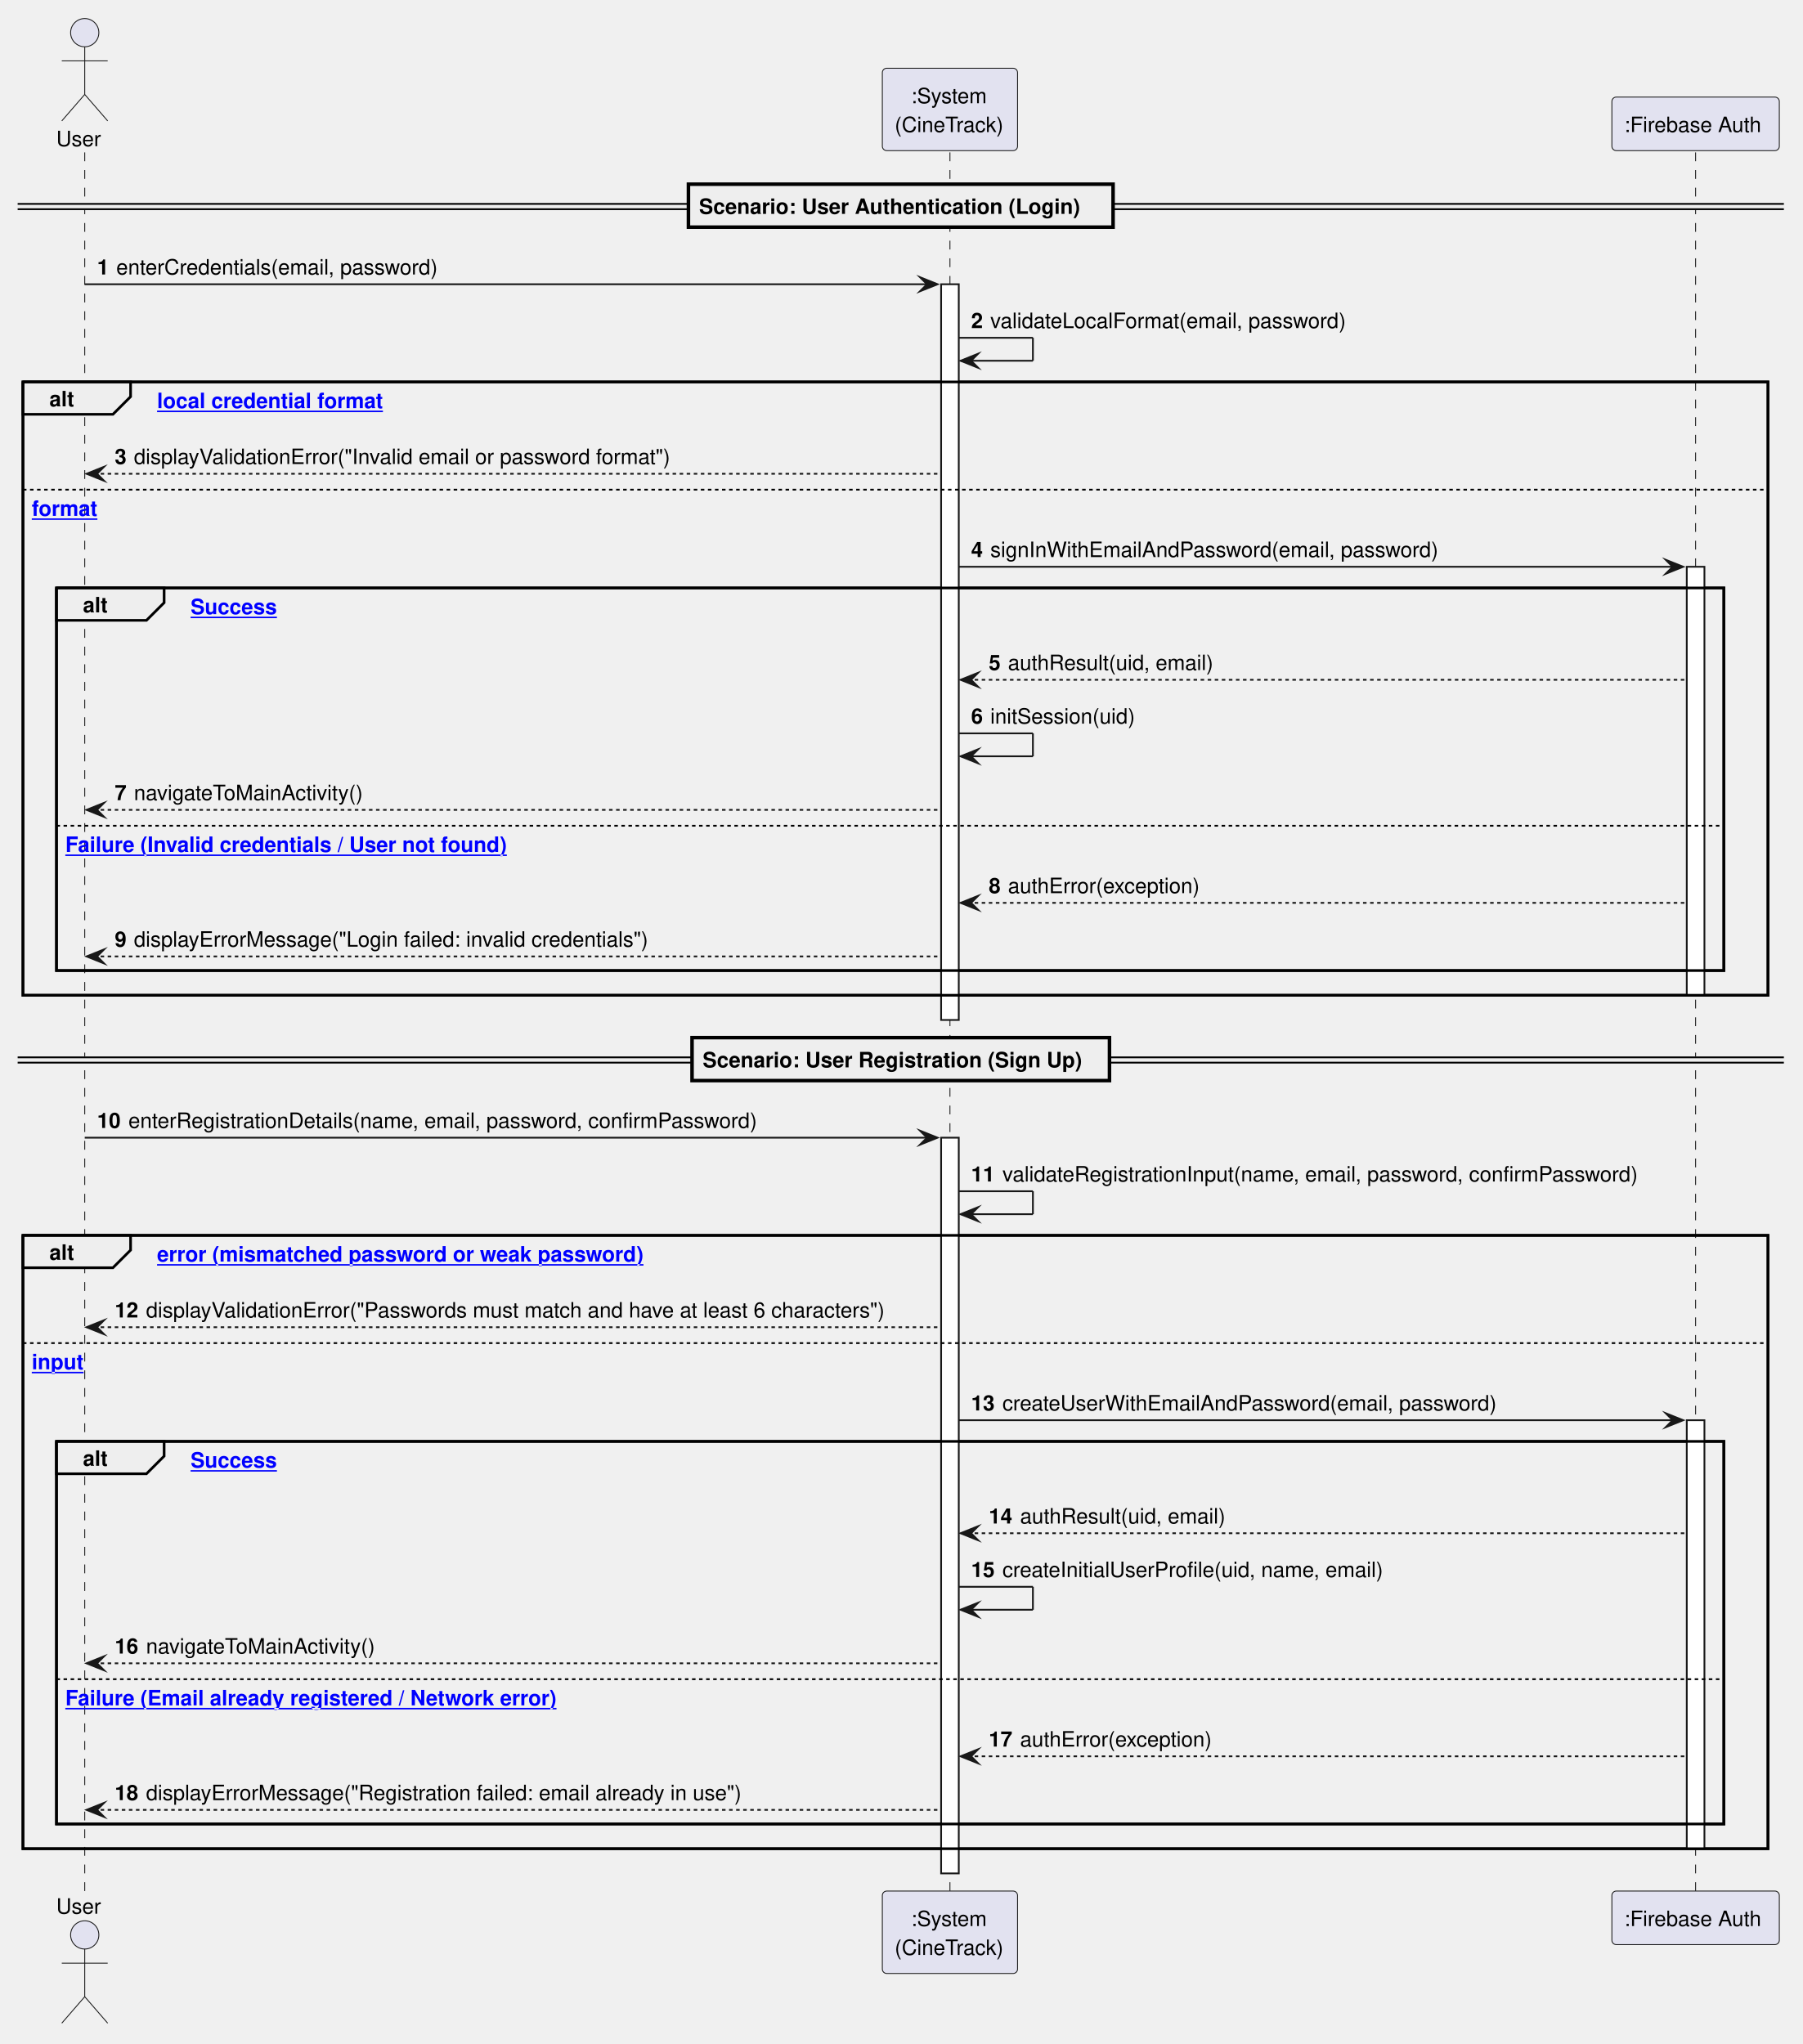
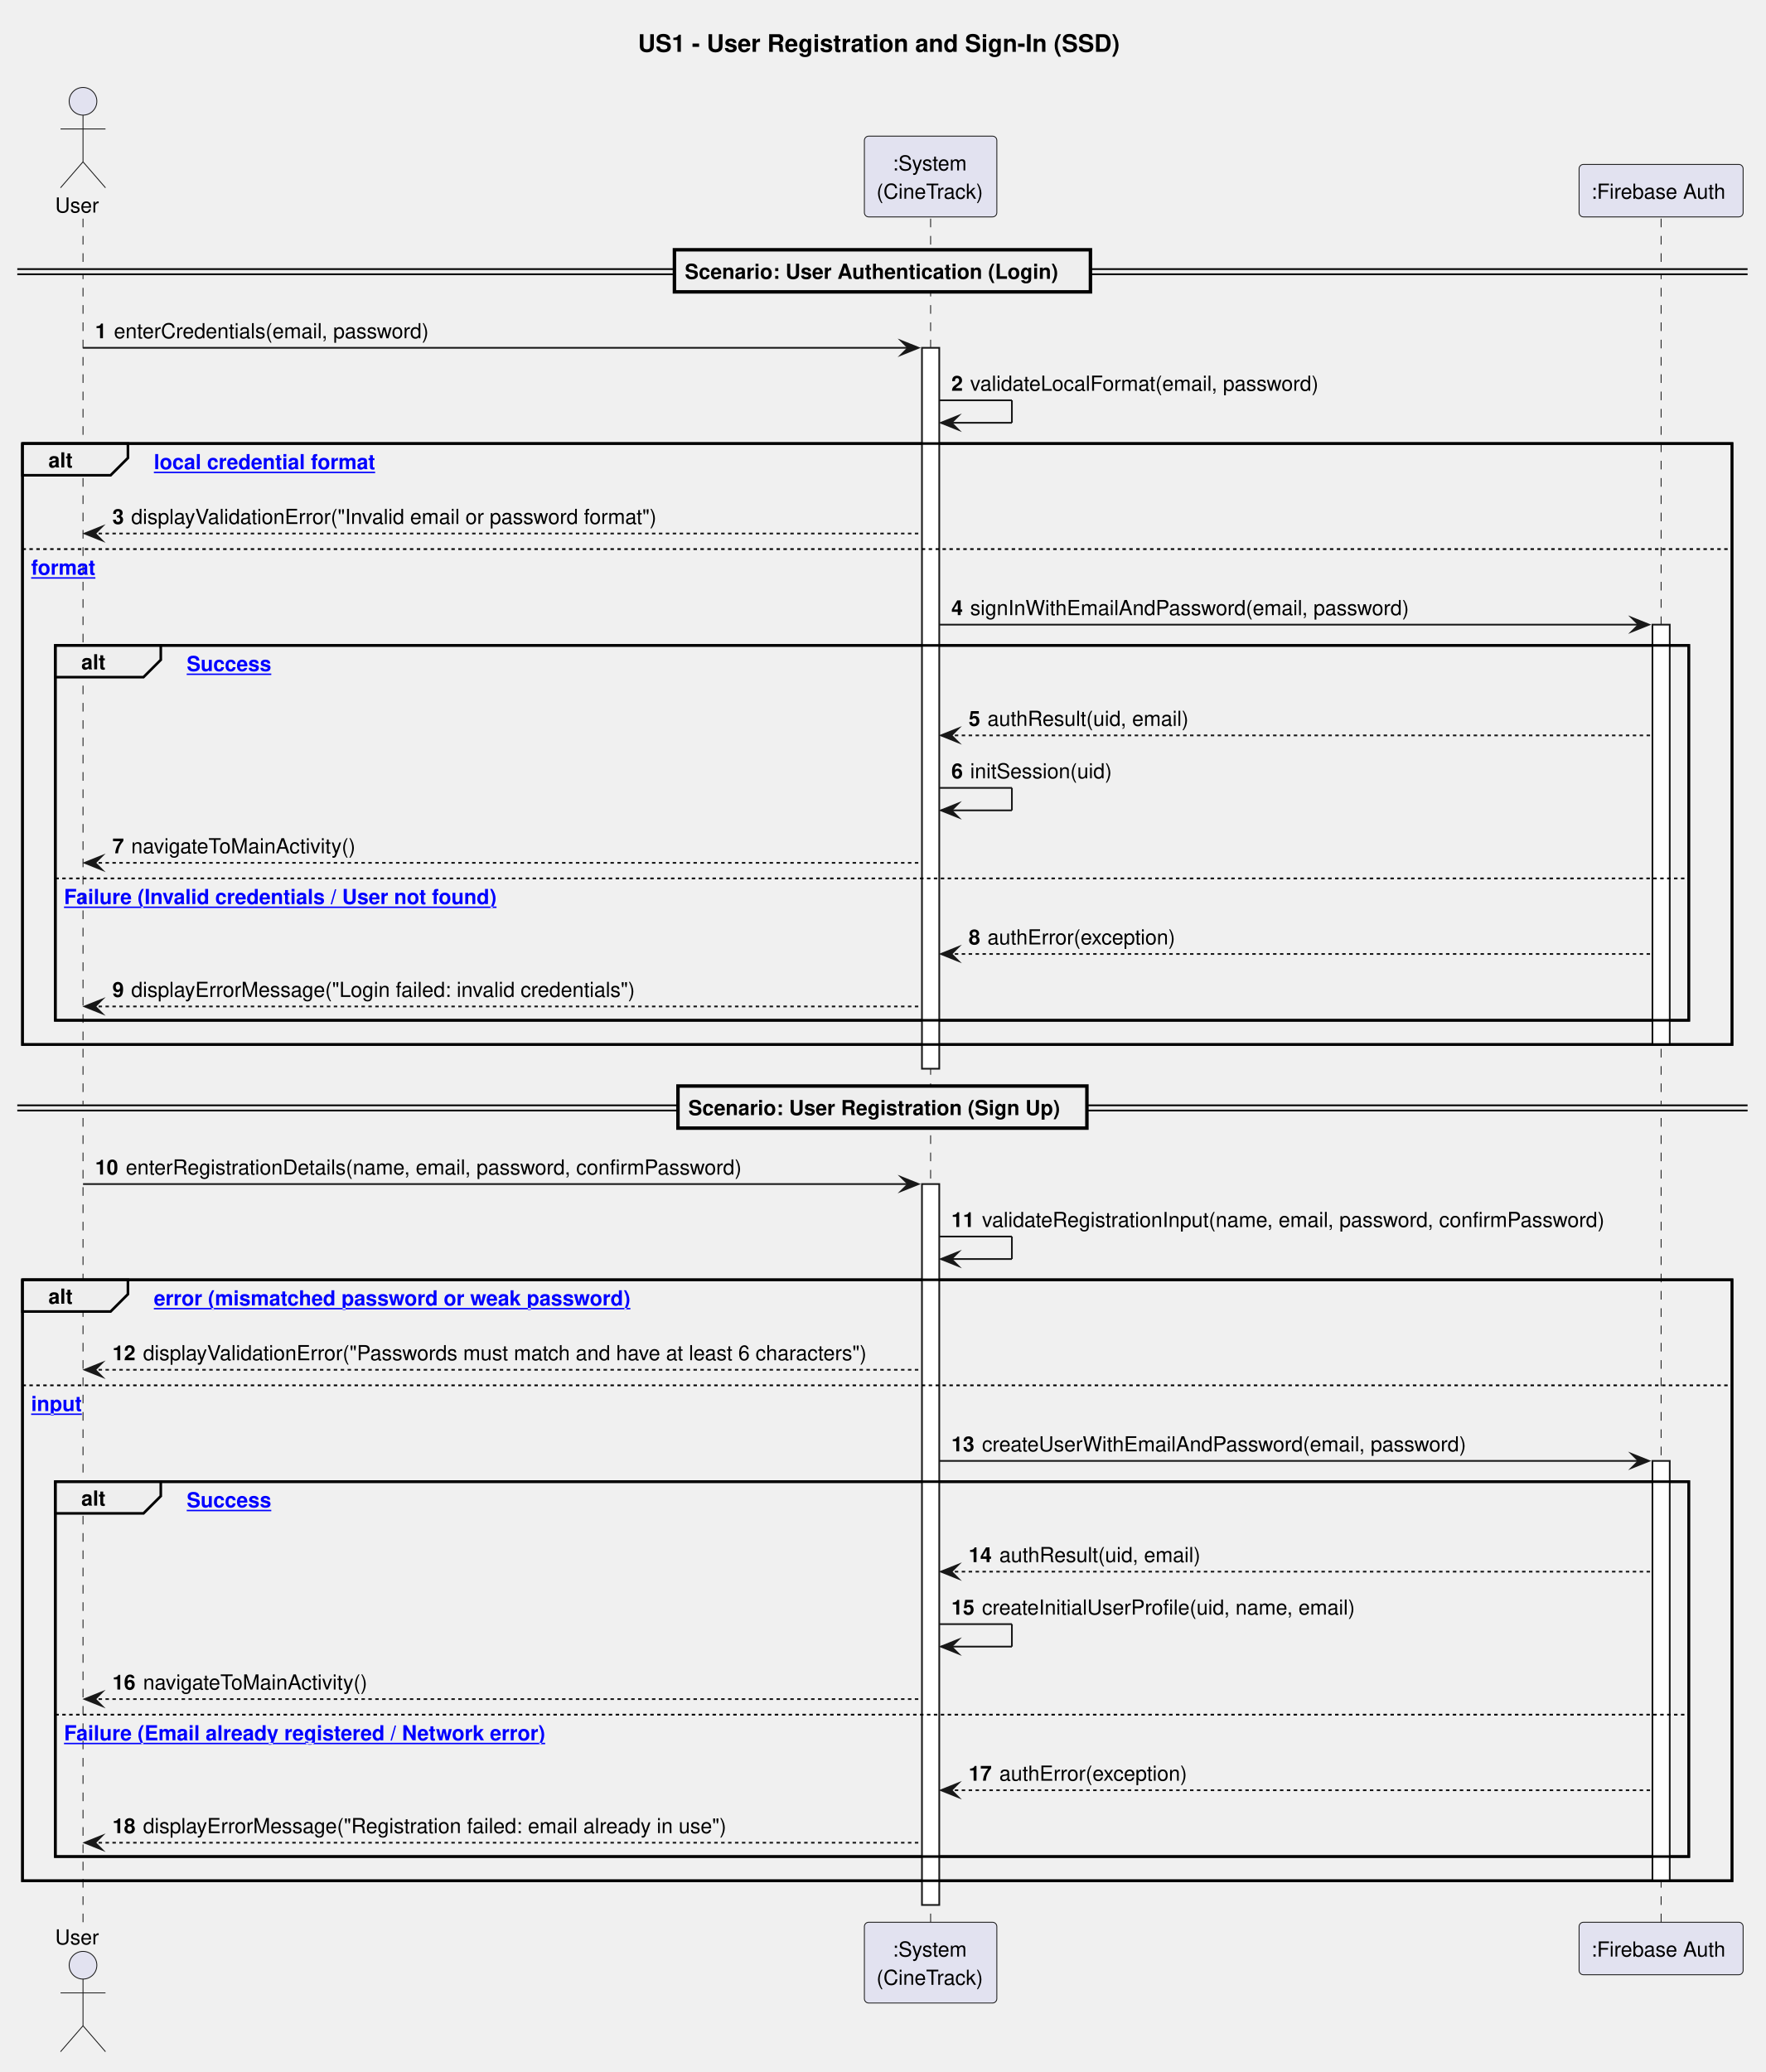
- <svg xmlns="http://www.w3.org/2000/svg" xmlns:xlink="http://www.w3.org/1999/xlink" version="1.1" data-diagram-type="SEQUENCE" style="width:1021px;height:1158px;background:#FFFFFF;" width="1021px" height="1158px" viewBox="0 0 1021 1158" zoomAndPan="magnify" preserveAspectRatio="none" contentStyleType="text/css">
+ <svg xmlns="http://www.w3.org/2000/svg" xmlns:xlink="http://www.w3.org/1999/xlink" version="1.1" data-diagram-type="SEQUENCE" style="width:1021px;height:1198px;background:#FFFFFF;" width="1021px" height="1198px" viewBox="0 0 1021 1198" zoomAndPan="magnify" preserveAspectRatio="none" contentStyleType="text/css">
  <defs />
  <g font-family="sans-serif" lengthAdjust="spacing">
-     <rect x="13" y="216.376" width="988.518" height="347.473" fill="none" style="stroke:#000;stroke-width:1.5;" />
-     <rect x="32" y="333.097" width="944.518" height="216.753" fill="none" style="stroke:#000;stroke-width:1.5;" />
-     <rect x="13" y="699.882" width="988.518" height="347.473" fill="none" style="stroke:#000;stroke-width:1.5;" />
-     <rect x="32" y="816.603" width="944.518" height="216.753" fill="none" style="stroke:#000;stroke-width:1.5;" />
+     <g class="title" data-source-line="6">
+       <text x="368.927" y="29.966" fill="#000" font-size="14" textLength="281.665" font-weight="700" font-family="'Helvetica, Arial, sans-serif'">US1 - User Registration and Sign-In (SSD)</text>
+     </g>
+     <rect x="13" y="256.444" width="988.518" height="347.473" fill="none" style="stroke:#000;stroke-width:1.5;" />
+     <rect x="32" y="373.165" width="944.518" height="216.753" fill="none" style="stroke:#000;stroke-width:1.5;" />
+     <rect x="13" y="739.95" width="988.518" height="347.473" fill="none" style="stroke:#000;stroke-width:1.5;" />
+     <rect x="32" y="856.671" width="944.518" height="216.753" fill="none" style="stroke:#000;stroke-width:1.5;" />
    <g>
-       <rect x="44.5" y="86.344" width="8" height="985.012" fill="#000" fill-opacity="0" />
-       <line x1="48" y1="86.344" x2="48" y2="1071.356" style="stroke:#181818;stroke-width:0.5;stroke-dasharray:5,5;" />
+       <rect x="44.5" y="126.412" width="8" height="985.012" fill="#000" fill-opacity="0" />
+       <line x1="48" y1="126.412" x2="48" y2="1111.424" style="stroke:#181818;stroke-width:0.5;stroke-dasharray:5,5;" />
    </g>
    <g>
-       <rect x="534.619" y="86.344" width="8" height="985.012" fill="#000" fill-opacity="0" />
-       <line x1="538.119" y1="86.344" x2="538.119" y2="1071.356" style="stroke:#181818;stroke-width:0.5;stroke-dasharray:5,5;" />
+       <rect x="534.619" y="126.412" width="8" height="985.012" fill="#000" fill-opacity="0" />
+       <line x1="538.119" y1="126.412" x2="538.119" y2="1111.424" style="stroke:#181818;stroke-width:0.5;stroke-dasharray:5,5;" />
    </g>
    <g>
-       <rect x="533.119" y="161.032" width="10" height="416.818" fill="#FFF" style="stroke:#181818;stroke-width:1;" />
+       <rect x="533.119" y="201.1" width="10" height="416.818" fill="#FFF" style="stroke:#181818;stroke-width:1;" />
    </g>
    <g>
-       <rect x="533.119" y="644.538" width="10" height="416.818" fill="#FFF" style="stroke:#181818;stroke-width:1;" />
+       <rect x="533.119" y="684.606" width="10" height="416.818" fill="#FFF" style="stroke:#181818;stroke-width:1;" />
    </g>
    <g>
-       <rect x="957.018" y="86.344" width="8" height="985.012" fill="#000" fill-opacity="0" />
-       <line x1="960.518" y1="86.344" x2="960.518" y2="1071.356" style="stroke:#181818;stroke-width:0.5;stroke-dasharray:5,5;" />
+       <rect x="957.018" y="126.412" width="8" height="985.012" fill="#000" fill-opacity="0" />
+       <line x1="960.518" y1="126.412" x2="960.518" y2="1111.424" style="stroke:#181818;stroke-width:0.5;stroke-dasharray:5,5;" />
    </g>
    <g>
-       <rect x="955.518" y="321.097" width="10" height="242.753" fill="#FFF" style="stroke:#181818;stroke-width:1;" />
+       <rect x="955.518" y="361.165" width="10" height="242.753" fill="#FFF" style="stroke:#181818;stroke-width:1;" />
    </g>
    <g>
-       <rect x="955.518" y="804.603" width="10" height="242.753" fill="#FFF" style="stroke:#181818;stroke-width:1;" />
+       <rect x="955.518" y="844.671" width="10" height="242.753" fill="#FFF" style="stroke:#181818;stroke-width:1;" />
    </g>
-     <text x="31.878" y="82.828" fill="#000" font-size="12" textLength="26.244" font-family="'Helvetica, Arial, sans-serif'">User</text>
-     <ellipse cx="48" cy="18.5" rx="8" ry="8" fill="#E2E2F0" style="stroke:#181818;stroke-width:0.5;" />
-     <path d="M48,26.5 L48,53.5 M35,34.5 L61,34.5 M48,53.5 L35,68.5 M48,53.5 L61,68.5" style="stroke:#181818;stroke-width:0.5;" fill="none" />
-     <rect x="499.823" y="38.656" width="76.592" height="46.688" fill="#E2E2F0" style="stroke:#181818;stroke-width:0.5;" rx="2.5" ry="2.5" />
-     <text x="516.123" y="58.484" fill="#000" font-size="12" textLength="43.992" font-family="'Helvetica, Arial, sans-serif'">:System</text>
-     <text x="506.823" y="74.828" fill="#000" font-size="12" textLength="62.592" font-family="'Helvetica, Arial, sans-serif'">(CineTrack)</text>
-     <rect x="913.096" y="55" width="94.845" height="30.344" fill="#E2E2F0" style="stroke:#181818;stroke-width:0.5;" rx="2.5" ry="2.5" />
-     <text x="920.096" y="74.828" fill="#000" font-size="12" textLength="80.845" font-family="'Helvetica, Arial, sans-serif'">:Firebase Auth</text>
-     <text x="31.878" y="1084.184" fill="#000" font-size="12" textLength="26.244" font-family="'Helvetica, Arial, sans-serif'">User</text>
-     <ellipse cx="48" cy="1096.2" rx="8" ry="8" fill="#E2E2F0" style="stroke:#181818;stroke-width:0.5;" />
-     <path d="M48,1104.2 L48,1131.2 M35,1112.2 L61,1112.2 M48,1131.2 L35,1146.2 M48,1131.2 L61,1146.2" style="stroke:#181818;stroke-width:0.5;" fill="none" />
-     <rect x="499.823" y="1071.356" width="76.592" height="46.688" fill="#E2E2F0" style="stroke:#181818;stroke-width:0.5;" rx="2.5" ry="2.5" />
-     <text x="516.123" y="1091.184" fill="#000" font-size="12" textLength="43.992" font-family="'Helvetica, Arial, sans-serif'">:System</text>
-     <text x="506.823" y="1107.528" fill="#000" font-size="12" textLength="62.592" font-family="'Helvetica, Arial, sans-serif'">(CineTrack)</text>
-     <rect x="913.096" y="1071.356" width="94.845" height="30.344" fill="#E2E2F0" style="stroke:#181818;stroke-width:0.5;" rx="2.5" ry="2.5" />
-     <text x="920.096" y="1091.184" fill="#000" font-size="12" textLength="80.845" font-family="'Helvetica, Arial, sans-serif'">:Firebase Auth</text>
-     <rect x="10" y="115.516" width="1000.518" height="3" fill="#EEE" style="stroke:#EEE;stroke-width:1;" />
-     <line x1="10" y1="115.516" x2="1010.518" y2="115.516" style="stroke:#000;stroke-width:1;" />
-     <line x1="10" y1="118.516" x2="1010.518" y2="118.516" style="stroke:#000;stroke-width:1;" />
-     <rect x="389.984" y="104.344" width="240.55" height="24.344" fill="#EEE" style="stroke:#000;stroke-width:2;" />
-     <text x="395.984" y="121.172" fill="#000" font-size="12" textLength="223.43" font-weight="700" font-family="'Helvetica, Arial, sans-serif'">Scenario: User Authentication (Login)</text>
-     <polygon points="521.119,157.032,531.119,161.032,521.119,165.032,525.119,161.032" fill="#181818" style="stroke:#181818;stroke-width:1;stroke-linejoin:miter;stroke-miterlimit:10;" />
-     <line x1="48" y1="161.032" x2="527.119" y2="161.032" style="stroke:#181818;stroke-width:1;" />
-     <text x="55" y="155.516" fill="#000" font-size="12" font-weight="700" font-family="'Helvetica, Arial, sans-serif'">1</text>
-     <text x="65.864" y="155.516" fill="#000" font-size="12" textLength="193.201" font-family="'Helvetica, Arial, sans-serif'">enterCredentials(email, password)</text>
-     <line x1="543.119" y1="191.376" x2="585.119" y2="191.376" style="stroke:#181818;stroke-width:1;" />
-     <line x1="585.119" y1="191.376" x2="585.119" y2="204.376" style="stroke:#181818;stroke-width:1;" />
-     <line x1="544.119" y1="204.376" x2="585.119" y2="204.376" style="stroke:#181818;stroke-width:1;" />
-     <polygon points="554.119,200.376,544.119,204.376,554.119,208.376,550.119,204.376" fill="#181818" style="stroke:#181818;stroke-width:1;stroke-linejoin:miter;stroke-miterlimit:10;" />
-     <text x="550.119" y="185.86" fill="#000" font-size="12" font-weight="700" font-family="'Helvetica, Arial, sans-serif'">2</text>
-     <text x="560.983" y="185.86" fill="#000" font-size="12" textLength="213.181" font-family="'Helvetica, Arial, sans-serif'">validateLocalFormat(email, password)</text>
-     <path d="M13,216.376 L73.972,216.376 L73.972,224.721 L63.972,234.721 L13,234.721 L13,216.376" style="stroke:#000;stroke-width:1.5;" fill="#EEE" />
-     <rect x="13" y="216.376" width="988.518" height="347.473" fill="none" style="stroke:#000;stroke-width:1.5;" />
-     <text x="28" y="230.205" fill="#000" font-size="12" textLength="15.972" font-weight="700" font-family="'Helvetica, Arial, sans-serif'">alt</text>
+     <text x="31.878" y="122.896" fill="#000" font-size="12" textLength="26.244" font-family="'Helvetica, Arial, sans-serif'">User</text>
+     <ellipse cx="48" cy="58.568" rx="8" ry="8" fill="#E2E2F0" style="stroke:#181818;stroke-width:0.5;" />
+     <path d="M48,66.568 L48,93.568 M35,74.568 L61,74.568 M48,93.568 L35,108.568 M48,93.568 L61,108.568" style="stroke:#181818;stroke-width:0.5;" fill="none" />
+     <rect x="499.823" y="78.724" width="76.592" height="46.688" fill="#E2E2F0" style="stroke:#181818;stroke-width:0.5;" rx="2.5" ry="2.5" />
+     <text x="516.123" y="98.552" fill="#000" font-size="12" textLength="43.992" font-family="'Helvetica, Arial, sans-serif'">:System</text>
+     <text x="506.823" y="114.896" fill="#000" font-size="12" textLength="62.592" font-family="'Helvetica, Arial, sans-serif'">(CineTrack)</text>
+     <rect x="913.096" y="95.068" width="94.845" height="30.344" fill="#E2E2F0" style="stroke:#181818;stroke-width:0.5;" rx="2.5" ry="2.5" />
+     <text x="920.096" y="114.896" fill="#000" font-size="12" textLength="80.845" font-family="'Helvetica, Arial, sans-serif'">:Firebase Auth</text>
+     <text x="31.878" y="1124.252" fill="#000" font-size="12" textLength="26.244" font-family="'Helvetica, Arial, sans-serif'">User</text>
+     <ellipse cx="48" cy="1136.268" rx="8" ry="8" fill="#E2E2F0" style="stroke:#181818;stroke-width:0.5;" />
+     <path d="M48,1144.268 L48,1171.268 M35,1152.268 L61,1152.268 M48,1171.268 L35,1186.268 M48,1171.268 L61,1186.268" style="stroke:#181818;stroke-width:0.5;" fill="none" />
+     <rect x="499.823" y="1111.424" width="76.592" height="46.688" fill="#E2E2F0" style="stroke:#181818;stroke-width:0.5;" rx="2.5" ry="2.5" />
+     <text x="516.123" y="1131.252" fill="#000" font-size="12" textLength="43.992" font-family="'Helvetica, Arial, sans-serif'">:System</text>
+     <text x="506.823" y="1147.596" fill="#000" font-size="12" textLength="62.592" font-family="'Helvetica, Arial, sans-serif'">(CineTrack)</text>
+     <rect x="913.096" y="1111.424" width="94.845" height="30.344" fill="#E2E2F0" style="stroke:#181818;stroke-width:0.5;" rx="2.5" ry="2.5" />
+     <text x="920.096" y="1131.252" fill="#000" font-size="12" textLength="80.845" font-family="'Helvetica, Arial, sans-serif'">:Firebase Auth</text>
+     <rect x="10" y="155.584" width="1000.518" height="3" fill="#EEE" style="stroke:#EEE;stroke-width:1;" />
+     <line x1="10" y1="155.584" x2="1010.518" y2="155.584" style="stroke:#000;stroke-width:1;" />
+     <line x1="10" y1="158.584" x2="1010.518" y2="158.584" style="stroke:#000;stroke-width:1;" />
+     <rect x="389.984" y="144.412" width="240.55" height="24.344" fill="#EEE" style="stroke:#000;stroke-width:2;" />
+     <text x="395.984" y="161.24" fill="#000" font-size="12" textLength="223.43" font-weight="700" font-family="'Helvetica, Arial, sans-serif'">Scenario: User Authentication (Login)</text>
+     <polygon points="521.119,197.1,531.119,201.1,521.119,205.1,525.119,201.1" fill="#181818" style="stroke:#181818;stroke-width:1;stroke-linejoin:miter;stroke-miterlimit:10;" />
+     <line x1="48" y1="201.1" x2="527.119" y2="201.1" style="stroke:#181818;stroke-width:1;" />
+     <text x="55" y="195.584" fill="#000" font-size="12" font-weight="700" font-family="'Helvetica, Arial, sans-serif'">1</text>
+     <text x="65.864" y="195.584" fill="#000" font-size="12" textLength="193.201" font-family="'Helvetica, Arial, sans-serif'">enterCredentials(email, password)</text>
+     <line x1="543.119" y1="231.444" x2="585.119" y2="231.444" style="stroke:#181818;stroke-width:1;" />
+     <line x1="585.119" y1="231.444" x2="585.119" y2="244.444" style="stroke:#181818;stroke-width:1;" />
+     <line x1="544.119" y1="244.444" x2="585.119" y2="244.444" style="stroke:#181818;stroke-width:1;" />
+     <polygon points="554.119,240.444,544.119,244.444,554.119,248.444,550.119,244.444" fill="#181818" style="stroke:#181818;stroke-width:1;stroke-linejoin:miter;stroke-miterlimit:10;" />
+     <text x="550.119" y="225.928" fill="#000" font-size="12" font-weight="700" font-family="'Helvetica, Arial, sans-serif'">2</text>
+     <text x="560.983" y="225.928" fill="#000" font-size="12" textLength="213.181" font-family="'Helvetica, Arial, sans-serif'">validateLocalFormat(email, password)</text>
+     <path d="M13,256.444 L73.972,256.444 L73.972,264.788 L63.972,274.788 L13,274.788 L13,256.444" style="stroke:#000;stroke-width:1.5;" fill="#EEE" />
+     <rect x="13" y="256.444" width="988.518" height="347.473" fill="none" style="stroke:#000;stroke-width:1.5;" />
+     <text x="28" y="270.272" fill="#000" font-size="12" textLength="15.972" font-weight="700" font-family="'Helvetica, Arial, sans-serif'">alt</text>
    <a target="_top" href="Invalid" xlink:href="Invalid" xlink:type="simple" xlink:actuate="onRequest" xlink:show="new" title="Invalid" xlink:title="Invalid">
-       <text x="88.972" y="231.205" fill="#00F" font-size="12" textLength="136.705" font-weight="700" text-decoration="underline" font-family="'Helvetica, Arial, sans-serif'">local credential format</text>
+       <text x="88.972" y="271.272" fill="#00F" font-size="12" textLength="136.705" font-weight="700" text-decoration="underline" font-family="'Helvetica, Arial, sans-serif'">local credential format</text>
    </a>
-     <polygon points="59,264.409,49,268.409,59,272.409,55,268.409" fill="#181818" style="stroke:#181818;stroke-width:1;stroke-linejoin:miter;stroke-miterlimit:10;" />
-     <line x1="53" y1="268.409" x2="532.119" y2="268.409" style="stroke:#181818;stroke-width:1;stroke-dasharray:2,2;" />
-     <text x="65" y="262.893" fill="#000" font-size="12" font-weight="700" font-family="'Helvetica, Arial, sans-serif'">3</text>
-     <text x="75.864" y="262.893" fill="#000" font-size="12" textLength="328.442" font-family="'Helvetica, Arial, sans-serif'">displayValidationError("Invalid email or password format")</text>
-     <line x1="13" y1="277.409" x2="1001.518" y2="277.409" style="stroke:#000;stroke-width:1;stroke-dasharray:2,2;" />
+     <polygon points="59,304.477,49,308.477,59,312.477,55,308.477" fill="#181818" style="stroke:#181818;stroke-width:1;stroke-linejoin:miter;stroke-miterlimit:10;" />
+     <line x1="53" y1="308.477" x2="532.119" y2="308.477" style="stroke:#181818;stroke-width:1;stroke-dasharray:2,2;" />
+     <text x="65" y="302.961" fill="#000" font-size="12" font-weight="700" font-family="'Helvetica, Arial, sans-serif'">3</text>
+     <text x="75.864" y="302.961" fill="#000" font-size="12" textLength="328.442" font-family="'Helvetica, Arial, sans-serif'">displayValidationError("Invalid email or password format")</text>
+     <line x1="13" y1="317.477" x2="1001.518" y2="317.477" style="stroke:#000;stroke-width:1;stroke-dasharray:2,2;" />
    <a target="_top" href="Valid" xlink:href="Valid" xlink:type="simple" xlink:actuate="onRequest" xlink:show="new" title="Valid" xlink:title="Valid">
-       <text x="18" y="292.237" fill="#00F" font-size="12" textLength="41.604" font-weight="700" text-decoration="underline" font-family="'Helvetica, Arial, sans-serif'">format</text>
+       <text x="18" y="332.305" fill="#00F" font-size="12" textLength="41.604" font-weight="700" text-decoration="underline" font-family="'Helvetica, Arial, sans-serif'">format</text>
    </a>
-     <polygon points="943.518,317.097,953.518,321.097,943.518,325.097,947.518,321.097" fill="#181818" style="stroke:#181818;stroke-width:1;stroke-linejoin:miter;stroke-miterlimit:10;" />
-     <line x1="543.119" y1="321.097" x2="949.518" y2="321.097" style="stroke:#181818;stroke-width:1;" />
-     <text x="550.119" y="315.581" fill="#000" font-size="12" font-weight="700" font-family="'Helvetica, Arial, sans-serif'">4</text>
-     <text x="560.983" y="315.581" fill="#000" font-size="12" textLength="268.01" font-family="'Helvetica, Arial, sans-serif'">signInWithEmailAndPassword(email, password)</text>
-     <path d="M32,333.097 L92.972,333.097 L92.972,341.441 L82.972,351.441 L32,351.441 L32,333.097" style="stroke:#000;stroke-width:1.5;" fill="#EEE" />
-     <rect x="32" y="333.097" width="944.518" height="216.753" fill="none" style="stroke:#000;stroke-width:1.5;" />
-     <text x="47" y="346.925" fill="#000" font-size="12" textLength="15.972" font-weight="700" font-family="'Helvetica, Arial, sans-serif'">alt</text>
+     <polygon points="943.518,357.165,953.518,361.165,943.518,365.165,947.518,361.165" fill="#181818" style="stroke:#181818;stroke-width:1;stroke-linejoin:miter;stroke-miterlimit:10;" />
+     <line x1="543.119" y1="361.165" x2="949.518" y2="361.165" style="stroke:#181818;stroke-width:1;" />
+     <text x="550.119" y="355.649" fill="#000" font-size="12" font-weight="700" font-family="'Helvetica, Arial, sans-serif'">4</text>
+     <text x="560.983" y="355.649" fill="#000" font-size="12" textLength="268.01" font-family="'Helvetica, Arial, sans-serif'">signInWithEmailAndPassword(email, password)</text>
+     <path d="M32,373.165 L92.972,373.165 L92.972,381.509 L82.972,391.509 L32,391.509 L32,373.165" style="stroke:#000;stroke-width:1.5;" fill="#EEE" />
+     <rect x="32" y="373.165" width="944.518" height="216.753" fill="none" style="stroke:#000;stroke-width:1.5;" />
+     <text x="47" y="386.993" fill="#000" font-size="12" textLength="15.972" font-weight="700" font-family="'Helvetica, Arial, sans-serif'">alt</text>
    <a target="_top" href="Authentication" xlink:href="Authentication" xlink:type="simple" xlink:actuate="onRequest" xlink:show="new" title="Authentication" xlink:title="Authentication">
-       <text x="107.972" y="347.925" fill="#00F" font-size="12" textLength="46.008" font-weight="700" text-decoration="underline" font-family="'Helvetica, Arial, sans-serif'">Success</text>
+       <text x="107.972" y="387.993" fill="#00F" font-size="12" textLength="46.008" font-weight="700" text-decoration="underline" font-family="'Helvetica, Arial, sans-serif'">Success</text>
    </a>
-     <polygon points="554.119,381.129,544.119,385.129,554.119,389.129,550.119,385.129" fill="#181818" style="stroke:#181818;stroke-width:1;stroke-linejoin:miter;stroke-miterlimit:10;" />
-     <line x1="548.119" y1="385.129" x2="954.518" y2="385.129" style="stroke:#181818;stroke-width:1;stroke-dasharray:2,2;" />
-     <text x="560.119" y="379.613" fill="#000" font-size="12" font-weight="700" font-family="'Helvetica, Arial, sans-serif'">5</text>
-     <text x="570.983" y="379.613" fill="#000" font-size="12" textLength="123.061" font-family="'Helvetica, Arial, sans-serif'">authResult(uid, email)</text>
-     <line x1="543.119" y1="415.473" x2="585.119" y2="415.473" style="stroke:#181818;stroke-width:1;" />
-     <line x1="585.119" y1="415.473" x2="585.119" y2="428.473" style="stroke:#181818;stroke-width:1;" />
-     <line x1="544.119" y1="428.473" x2="585.119" y2="428.473" style="stroke:#181818;stroke-width:1;" />
-     <polygon points="554.119,424.473,544.119,428.473,554.119,432.473,550.119,428.473" fill="#181818" style="stroke:#181818;stroke-width:1;stroke-linejoin:miter;stroke-miterlimit:10;" />
-     <text x="550.119" y="409.957" fill="#000" font-size="12" font-weight="700" font-family="'Helvetica, Arial, sans-serif'">6</text>
-     <text x="560.983" y="409.957" fill="#000" font-size="12" textLength="85.657" font-family="'Helvetica, Arial, sans-serif'">initSession(uid)</text>
-     <polygon points="59,454.818,49,458.818,59,462.818,55,458.818" fill="#181818" style="stroke:#181818;stroke-width:1;stroke-linejoin:miter;stroke-miterlimit:10;" />
-     <line x1="53" y1="458.818" x2="532.119" y2="458.818" style="stroke:#181818;stroke-width:1;stroke-dasharray:2,2;" />
-     <text x="65" y="453.302" fill="#000" font-size="12" font-weight="700" font-family="'Helvetica, Arial, sans-serif'">7</text>
-     <text x="75.864" y="453.302" fill="#000" font-size="12" textLength="138.313" font-family="'Helvetica, Arial, sans-serif'">navigateToMainActivity()</text>
-     <line x1="32" y1="467.818" x2="976.518" y2="467.818" style="stroke:#000;stroke-width:1;stroke-dasharray:2,2;" />
+     <polygon points="554.119,421.197,544.119,425.197,554.119,429.197,550.119,425.197" fill="#181818" style="stroke:#181818;stroke-width:1;stroke-linejoin:miter;stroke-miterlimit:10;" />
+     <line x1="548.119" y1="425.197" x2="954.518" y2="425.197" style="stroke:#181818;stroke-width:1;stroke-dasharray:2,2;" />
+     <text x="560.119" y="419.681" fill="#000" font-size="12" font-weight="700" font-family="'Helvetica, Arial, sans-serif'">5</text>
+     <text x="570.983" y="419.681" fill="#000" font-size="12" textLength="123.061" font-family="'Helvetica, Arial, sans-serif'">authResult(uid, email)</text>
+     <line x1="543.119" y1="455.541" x2="585.119" y2="455.541" style="stroke:#181818;stroke-width:1;" />
+     <line x1="585.119" y1="455.541" x2="585.119" y2="468.541" style="stroke:#181818;stroke-width:1;" />
+     <line x1="544.119" y1="468.541" x2="585.119" y2="468.541" style="stroke:#181818;stroke-width:1;" />
+     <polygon points="554.119,464.541,544.119,468.541,554.119,472.541,550.119,468.541" fill="#181818" style="stroke:#181818;stroke-width:1;stroke-linejoin:miter;stroke-miterlimit:10;" />
+     <text x="550.119" y="450.025" fill="#000" font-size="12" font-weight="700" font-family="'Helvetica, Arial, sans-serif'">6</text>
+     <text x="560.983" y="450.025" fill="#000" font-size="12" textLength="85.657" font-family="'Helvetica, Arial, sans-serif'">initSession(uid)</text>
+     <polygon points="59,494.886,49,498.886,59,502.886,55,498.886" fill="#181818" style="stroke:#181818;stroke-width:1;stroke-linejoin:miter;stroke-miterlimit:10;" />
+     <line x1="53" y1="498.886" x2="532.119" y2="498.886" style="stroke:#181818;stroke-width:1;stroke-dasharray:2,2;" />
+     <text x="65" y="493.369" fill="#000" font-size="12" font-weight="700" font-family="'Helvetica, Arial, sans-serif'">7</text>
+     <text x="75.864" y="493.369" fill="#000" font-size="12" textLength="138.313" font-family="'Helvetica, Arial, sans-serif'">navigateToMainActivity()</text>
+     <line x1="32" y1="507.886" x2="976.518" y2="507.886" style="stroke:#000;stroke-width:1;stroke-dasharray:2,2;" />
    <a target="_top" href="Authentication" xlink:href="Authentication" xlink:type="simple" xlink:actuate="onRequest" xlink:show="new" title="Authentication" xlink:title="Authentication">
-       <text x="37" y="482.646" fill="#00F" font-size="12" textLength="264.674" font-weight="700" text-decoration="underline" font-family="'Helvetica, Arial, sans-serif'">Failure (Invalid credentials / User not found)</text>
+       <text x="37" y="522.714" fill="#00F" font-size="12" textLength="264.674" font-weight="700" text-decoration="underline" font-family="'Helvetica, Arial, sans-serif'">Failure (Invalid credentials / User not found)</text>
    </a>
-     <polygon points="554.119,507.506,544.119,511.506,554.119,515.506,550.119,511.506" fill="#181818" style="stroke:#181818;stroke-width:1;stroke-linejoin:miter;stroke-miterlimit:10;" />
-     <line x1="548.119" y1="511.506" x2="954.518" y2="511.506" style="stroke:#181818;stroke-width:1;stroke-dasharray:2,2;" />
-     <text x="560.119" y="505.99" fill="#000" font-size="12" font-weight="700" font-family="'Helvetica, Arial, sans-serif'">8</text>
-     <text x="570.983" y="505.99" fill="#000" font-size="12" textLength="117.025" font-family="'Helvetica, Arial, sans-serif'">authError(exception)</text>
-     <polygon points="59,537.85,49,541.85,59,545.85,55,541.85" fill="#181818" style="stroke:#181818;stroke-width:1;stroke-linejoin:miter;stroke-miterlimit:10;" />
-     <line x1="53" y1="541.85" x2="532.119" y2="541.85" style="stroke:#181818;stroke-width:1;stroke-dasharray:2,2;" />
-     <text x="65" y="536.334" fill="#000" font-size="12" font-weight="700" font-family="'Helvetica, Arial, sans-serif'">9</text>
-     <text x="75.864" y="536.334" fill="#000" font-size="12" textLength="309.554" font-family="'Helvetica, Arial, sans-serif'">displayErrorMessage("Login failed: invalid credentials")</text>
-     <rect x="10" y="599.022" width="1000.518" height="3" fill="#EEE" style="stroke:#EEE;stroke-width:1;" />
-     <line x1="10" y1="599.022" x2="1010.518" y2="599.022" style="stroke:#000;stroke-width:1;" />
-     <line x1="10" y1="602.022" x2="1010.518" y2="602.022" style="stroke:#000;stroke-width:1;" />
-     <rect x="392.024" y="587.85" width="236.47" height="24.344" fill="#EEE" style="stroke:#000;stroke-width:2;" />
-     <text x="398.024" y="604.678" fill="#000" font-size="12" textLength="219.35" font-weight="700" font-family="'Helvetica, Arial, sans-serif'">Scenario: User Registration (Sign Up)</text>
-     <polygon points="521.119,640.538,531.119,644.538,521.119,648.538,525.119,644.538" fill="#181818" style="stroke:#181818;stroke-width:1;stroke-linejoin:miter;stroke-miterlimit:10;" />
-     <line x1="48" y1="644.538" x2="527.119" y2="644.538" style="stroke:#181818;stroke-width:1;" />
-     <text x="55" y="639.022" fill="#000" font-size="12" textLength="13.728" font-weight="700" font-family="'Helvetica, Arial, sans-serif'">10</text>
-     <text x="72.728" y="639.022" fill="#000" font-size="12" textLength="379.599" font-family="'Helvetica, Arial, sans-serif'">enterRegistrationDetails(name, email, password, confirmPassword)</text>
-     <line x1="543.119" y1="674.882" x2="585.119" y2="674.882" style="stroke:#181818;stroke-width:1;" />
-     <line x1="585.119" y1="674.882" x2="585.119" y2="687.882" style="stroke:#181818;stroke-width:1;" />
-     <line x1="544.119" y1="687.882" x2="585.119" y2="687.882" style="stroke:#181818;stroke-width:1;" />
-     <polygon points="554.119,683.882,544.119,687.882,554.119,691.882,550.119,687.882" fill="#181818" style="stroke:#181818;stroke-width:1;stroke-linejoin:miter;stroke-miterlimit:10;" />
-     <text x="550.119" y="669.366" fill="#000" font-size="12" textLength="13.728" font-weight="700" font-family="'Helvetica, Arial, sans-serif'">11</text>
-     <text x="567.847" y="669.366" fill="#000" font-size="12" textLength="385.671" font-family="'Helvetica, Arial, sans-serif'">validateRegistrationInput(name, email, password, confirmPassword)</text>
-     <path d="M13,699.882 L73.972,699.882 L73.972,708.226 L63.972,718.226 L13,718.226 L13,699.882" style="stroke:#000;stroke-width:1.5;" fill="#EEE" />
-     <rect x="13" y="699.882" width="988.518" height="347.473" fill="none" style="stroke:#000;stroke-width:1.5;" />
-     <text x="28" y="713.71" fill="#000" font-size="12" textLength="15.972" font-weight="700" font-family="'Helvetica, Arial, sans-serif'">alt</text>
+     <polygon points="554.119,547.574,544.119,551.574,554.119,555.574,550.119,551.574" fill="#181818" style="stroke:#181818;stroke-width:1;stroke-linejoin:miter;stroke-miterlimit:10;" />
+     <line x1="548.119" y1="551.574" x2="954.518" y2="551.574" style="stroke:#181818;stroke-width:1;stroke-dasharray:2,2;" />
+     <text x="560.119" y="546.058" fill="#000" font-size="12" font-weight="700" font-family="'Helvetica, Arial, sans-serif'">8</text>
+     <text x="570.983" y="546.058" fill="#000" font-size="12" textLength="117.025" font-family="'Helvetica, Arial, sans-serif'">authError(exception)</text>
+     <polygon points="59,577.918,49,581.918,59,585.918,55,581.918" fill="#181818" style="stroke:#181818;stroke-width:1;stroke-linejoin:miter;stroke-miterlimit:10;" />
+     <line x1="53" y1="581.918" x2="532.119" y2="581.918" style="stroke:#181818;stroke-width:1;stroke-dasharray:2,2;" />
+     <text x="65" y="576.402" fill="#000" font-size="12" font-weight="700" font-family="'Helvetica, Arial, sans-serif'">9</text>
+     <text x="75.864" y="576.402" fill="#000" font-size="12" textLength="309.554" font-family="'Helvetica, Arial, sans-serif'">displayErrorMessage("Login failed: invalid credentials")</text>
+     <rect x="10" y="639.09" width="1000.518" height="3" fill="#EEE" style="stroke:#EEE;stroke-width:1;" />
+     <line x1="10" y1="639.09" x2="1010.518" y2="639.09" style="stroke:#000;stroke-width:1;" />
+     <line x1="10" y1="642.09" x2="1010.518" y2="642.09" style="stroke:#000;stroke-width:1;" />
+     <rect x="392.024" y="627.918" width="236.47" height="24.344" fill="#EEE" style="stroke:#000;stroke-width:2;" />
+     <text x="398.024" y="644.746" fill="#000" font-size="12" textLength="219.35" font-weight="700" font-family="'Helvetica, Arial, sans-serif'">Scenario: User Registration (Sign Up)</text>
+     <polygon points="521.119,680.606,531.119,684.606,521.119,688.606,525.119,684.606" fill="#181818" style="stroke:#181818;stroke-width:1;stroke-linejoin:miter;stroke-miterlimit:10;" />
+     <line x1="48" y1="684.606" x2="527.119" y2="684.606" style="stroke:#181818;stroke-width:1;" />
+     <text x="55" y="679.09" fill="#000" font-size="12" textLength="13.728" font-weight="700" font-family="'Helvetica, Arial, sans-serif'">10</text>
+     <text x="72.728" y="679.09" fill="#000" font-size="12" textLength="379.599" font-family="'Helvetica, Arial, sans-serif'">enterRegistrationDetails(name, email, password, confirmPassword)</text>
+     <line x1="543.119" y1="714.95" x2="585.119" y2="714.95" style="stroke:#181818;stroke-width:1;" />
+     <line x1="585.119" y1="714.95" x2="585.119" y2="727.95" style="stroke:#181818;stroke-width:1;" />
+     <line x1="544.119" y1="727.95" x2="585.119" y2="727.95" style="stroke:#181818;stroke-width:1;" />
+     <polygon points="554.119,723.95,544.119,727.95,554.119,731.95,550.119,727.95" fill="#181818" style="stroke:#181818;stroke-width:1;stroke-linejoin:miter;stroke-miterlimit:10;" />
+     <text x="550.119" y="709.434" fill="#000" font-size="12" textLength="13.728" font-weight="700" font-family="'Helvetica, Arial, sans-serif'">11</text>
+     <text x="567.847" y="709.434" fill="#000" font-size="12" textLength="385.671" font-family="'Helvetica, Arial, sans-serif'">validateRegistrationInput(name, email, password, confirmPassword)</text>
+     <path d="M13,739.95 L73.972,739.95 L73.972,748.294 L63.972,758.294 L13,758.294 L13,739.95" style="stroke:#000;stroke-width:1.5;" fill="#EEE" />
+     <rect x="13" y="739.95" width="988.518" height="347.473" fill="none" style="stroke:#000;stroke-width:1.5;" />
+     <text x="28" y="753.778" fill="#000" font-size="12" textLength="15.972" font-weight="700" font-family="'Helvetica, Arial, sans-serif'">alt</text>
    <a target="_top" href="Validation" xlink:href="Validation" xlink:type="simple" xlink:actuate="onRequest" xlink:show="new" title="Validation" xlink:title="Validation">
-       <text x="88.972" y="714.71" fill="#00F" font-size="12" textLength="288.65" font-weight="700" text-decoration="underline" font-family="'Helvetica, Arial, sans-serif'">error (mismatched password or weak password)</text>
+       <text x="88.972" y="754.778" fill="#00F" font-size="12" textLength="288.65" font-weight="700" text-decoration="underline" font-family="'Helvetica, Arial, sans-serif'">error (mismatched password or weak password)</text>
    </a>
-     <polygon points="59,747.915,49,751.915,59,755.915,55,751.915" fill="#181818" style="stroke:#181818;stroke-width:1;stroke-linejoin:miter;stroke-miterlimit:10;" />
-     <line x1="53" y1="751.915" x2="532.119" y2="751.915" style="stroke:#181818;stroke-width:1;stroke-dasharray:2,2;" />
-     <text x="65" y="746.399" fill="#000" font-size="12" textLength="13.728" font-weight="700" font-family="'Helvetica, Arial, sans-serif'">12</text>
-     <text x="82.728" y="746.399" fill="#000" font-size="12" textLength="443.391" font-family="'Helvetica, Arial, sans-serif'">displayValidationError("Passwords must match and have at least 6 characters")</text>
-     <line x1="13" y1="760.915" x2="1001.518" y2="760.915" style="stroke:#000;stroke-width:1;stroke-dasharray:2,2;" />
+     <polygon points="59,787.983,49,791.983,59,795.983,55,791.983" fill="#181818" style="stroke:#181818;stroke-width:1;stroke-linejoin:miter;stroke-miterlimit:10;" />
+     <line x1="53" y1="791.983" x2="532.119" y2="791.983" style="stroke:#181818;stroke-width:1;stroke-dasharray:2,2;" />
+     <text x="65" y="786.467" fill="#000" font-size="12" textLength="13.728" font-weight="700" font-family="'Helvetica, Arial, sans-serif'">12</text>
+     <text x="82.728" y="786.467" fill="#000" font-size="12" textLength="443.391" font-family="'Helvetica, Arial, sans-serif'">displayValidationError("Passwords must match and have at least 6 characters")</text>
+     <line x1="13" y1="800.983" x2="1001.518" y2="800.983" style="stroke:#000;stroke-width:1;stroke-dasharray:2,2;" />
    <a target="_top" href="Valid" xlink:href="Valid" xlink:type="simple" xlink:actuate="onRequest" xlink:show="new" title="Valid" xlink:title="Valid">
-       <text x="18" y="775.743" fill="#00F" font-size="12" textLength="31.98" font-weight="700" text-decoration="underline" font-family="'Helvetica, Arial, sans-serif'">input</text>
+       <text x="18" y="815.811" fill="#00F" font-size="12" textLength="31.98" font-weight="700" text-decoration="underline" font-family="'Helvetica, Arial, sans-serif'">input</text>
    </a>
-     <polygon points="943.518,800.603,953.518,804.603,943.518,808.603,947.518,804.603" fill="#181818" style="stroke:#181818;stroke-width:1;stroke-linejoin:miter;stroke-miterlimit:10;" />
-     <line x1="543.119" y1="804.603" x2="949.518" y2="804.603" style="stroke:#181818;stroke-width:1;" />
-     <text x="550.119" y="799.087" fill="#000" font-size="12" textLength="13.728" font-weight="700" font-family="'Helvetica, Arial, sans-serif'">13</text>
-     <text x="567.847" y="799.087" fill="#000" font-size="12" textLength="294.446" font-family="'Helvetica, Arial, sans-serif'">createUserWithEmailAndPassword(email, password)</text>
-     <path d="M32,816.603 L92.972,816.603 L92.972,824.947 L82.972,834.947 L32,834.947 L32,816.603" style="stroke:#000;stroke-width:1.5;" fill="#EEE" />
-     <rect x="32" y="816.603" width="944.518" height="216.753" fill="none" style="stroke:#000;stroke-width:1.5;" />
-     <text x="47" y="830.431" fill="#000" font-size="12" textLength="15.972" font-weight="700" font-family="'Helvetica, Arial, sans-serif'">alt</text>
+     <polygon points="943.518,840.671,953.518,844.671,943.518,848.671,947.518,844.671" fill="#181818" style="stroke:#181818;stroke-width:1;stroke-linejoin:miter;stroke-miterlimit:10;" />
+     <line x1="543.119" y1="844.671" x2="949.518" y2="844.671" style="stroke:#181818;stroke-width:1;" />
+     <text x="550.119" y="839.155" fill="#000" font-size="12" textLength="13.728" font-weight="700" font-family="'Helvetica, Arial, sans-serif'">13</text>
+     <text x="567.847" y="839.155" fill="#000" font-size="12" textLength="294.446" font-family="'Helvetica, Arial, sans-serif'">createUserWithEmailAndPassword(email, password)</text>
+     <path d="M32,856.671 L92.972,856.671 L92.972,865.015 L82.972,875.015 L32,875.015 L32,856.671" style="stroke:#000;stroke-width:1.5;" fill="#EEE" />
+     <rect x="32" y="856.671" width="944.518" height="216.753" fill="none" style="stroke:#000;stroke-width:1.5;" />
+     <text x="47" y="870.499" fill="#000" font-size="12" textLength="15.972" font-weight="700" font-family="'Helvetica, Arial, sans-serif'">alt</text>
    <a target="_top" href="Registration" xlink:href="Registration" xlink:type="simple" xlink:actuate="onRequest" xlink:show="new" title="Registration" xlink:title="Registration">
-       <text x="107.972" y="831.431" fill="#00F" font-size="12" textLength="46.008" font-weight="700" text-decoration="underline" font-family="'Helvetica, Arial, sans-serif'">Success</text>
+       <text x="107.972" y="871.499" fill="#00F" font-size="12" textLength="46.008" font-weight="700" text-decoration="underline" font-family="'Helvetica, Arial, sans-serif'">Success</text>
    </a>
-     <polygon points="554.119,864.635,544.119,868.635,554.119,872.635,550.119,868.635" fill="#181818" style="stroke:#181818;stroke-width:1;stroke-linejoin:miter;stroke-miterlimit:10;" />
-     <line x1="548.119" y1="868.635" x2="954.518" y2="868.635" style="stroke:#181818;stroke-width:1;stroke-dasharray:2,2;" />
-     <text x="560.119" y="863.119" fill="#000" font-size="12" textLength="13.728" font-weight="700" font-family="'Helvetica, Arial, sans-serif'">14</text>
-     <text x="577.847" y="863.119" fill="#000" font-size="12" textLength="123.061" font-family="'Helvetica, Arial, sans-serif'">authResult(uid, email)</text>
-     <line x1="543.119" y1="898.979" x2="585.119" y2="898.979" style="stroke:#181818;stroke-width:1;" />
-     <line x1="585.119" y1="898.979" x2="585.119" y2="911.979" style="stroke:#181818;stroke-width:1;" />
-     <line x1="544.119" y1="911.979" x2="585.119" y2="911.979" style="stroke:#181818;stroke-width:1;" />
-     <polygon points="554.119,907.979,544.119,911.979,554.119,915.979,550.119,911.979" fill="#181818" style="stroke:#181818;stroke-width:1;stroke-linejoin:miter;stroke-miterlimit:10;" />
-     <text x="550.119" y="893.463" fill="#000" font-size="12" textLength="13.728" font-weight="700" font-family="'Helvetica, Arial, sans-serif'">15</text>
-     <text x="567.847" y="893.463" fill="#000" font-size="12" textLength="230.774" font-family="'Helvetica, Arial, sans-serif'">createInitialUserProfile(uid, name, email)</text>
-     <polygon points="59,938.323,49,942.323,59,946.323,55,942.323" fill="#181818" style="stroke:#181818;stroke-width:1;stroke-linejoin:miter;stroke-miterlimit:10;" />
-     <line x1="53" y1="942.323" x2="532.119" y2="942.323" style="stroke:#181818;stroke-width:1;stroke-dasharray:2,2;" />
-     <text x="65" y="936.807" fill="#000" font-size="12" textLength="13.728" font-weight="700" font-family="'Helvetica, Arial, sans-serif'">16</text>
-     <text x="82.728" y="936.807" fill="#000" font-size="12" textLength="138.313" font-family="'Helvetica, Arial, sans-serif'">navigateToMainActivity()</text>
-     <line x1="32" y1="951.323" x2="976.518" y2="951.323" style="stroke:#000;stroke-width:1;stroke-dasharray:2,2;" />
+     <polygon points="554.119,904.703,544.119,908.703,554.119,912.703,550.119,908.703" fill="#181818" style="stroke:#181818;stroke-width:1;stroke-linejoin:miter;stroke-miterlimit:10;" />
+     <line x1="548.119" y1="908.703" x2="954.518" y2="908.703" style="stroke:#181818;stroke-width:1;stroke-dasharray:2,2;" />
+     <text x="560.119" y="903.187" fill="#000" font-size="12" textLength="13.728" font-weight="700" font-family="'Helvetica, Arial, sans-serif'">14</text>
+     <text x="577.847" y="903.187" fill="#000" font-size="12" textLength="123.061" font-family="'Helvetica, Arial, sans-serif'">authResult(uid, email)</text>
+     <line x1="543.119" y1="939.047" x2="585.119" y2="939.047" style="stroke:#181818;stroke-width:1;" />
+     <line x1="585.119" y1="939.047" x2="585.119" y2="952.047" style="stroke:#181818;stroke-width:1;" />
+     <line x1="544.119" y1="952.047" x2="585.119" y2="952.047" style="stroke:#181818;stroke-width:1;" />
+     <polygon points="554.119,948.047,544.119,952.047,554.119,956.047,550.119,952.047" fill="#181818" style="stroke:#181818;stroke-width:1;stroke-linejoin:miter;stroke-miterlimit:10;" />
+     <text x="550.119" y="933.531" fill="#000" font-size="12" textLength="13.728" font-weight="700" font-family="'Helvetica, Arial, sans-serif'">15</text>
+     <text x="567.847" y="933.531" fill="#000" font-size="12" textLength="230.774" font-family="'Helvetica, Arial, sans-serif'">createInitialUserProfile(uid, name, email)</text>
+     <polygon points="59,978.391,49,982.391,59,986.391,55,982.391" fill="#181818" style="stroke:#181818;stroke-width:1;stroke-linejoin:miter;stroke-miterlimit:10;" />
+     <line x1="53" y1="982.391" x2="532.119" y2="982.391" style="stroke:#181818;stroke-width:1;stroke-dasharray:2,2;" />
+     <text x="65" y="976.875" fill="#000" font-size="12" textLength="13.728" font-weight="700" font-family="'Helvetica, Arial, sans-serif'">16</text>
+     <text x="82.728" y="976.875" fill="#000" font-size="12" textLength="138.313" font-family="'Helvetica, Arial, sans-serif'">navigateToMainActivity()</text>
+     <line x1="32" y1="991.391" x2="976.518" y2="991.391" style="stroke:#000;stroke-width:1;stroke-dasharray:2,2;" />
    <a target="_top" href="Registration" xlink:href="Registration" xlink:type="simple" xlink:actuate="onRequest" xlink:show="new" title="Registration" xlink:title="Registration">
-       <text x="37" y="966.152" fill="#00F" font-size="12" textLength="296.462" font-weight="700" text-decoration="underline" font-family="'Helvetica, Arial, sans-serif'">Failure (Email already registered / Network error)</text>
+       <text x="37" y="1006.219" fill="#00F" font-size="12" textLength="296.462" font-weight="700" text-decoration="underline" font-family="'Helvetica, Arial, sans-serif'">Failure (Email already registered / Network error)</text>
    </a>
-     <polygon points="554.119,991.012,544.119,995.012,554.119,999.012,550.119,995.012" fill="#181818" style="stroke:#181818;stroke-width:1;stroke-linejoin:miter;stroke-miterlimit:10;" />
-     <line x1="548.119" y1="995.012" x2="954.518" y2="995.012" style="stroke:#181818;stroke-width:1;stroke-dasharray:2,2;" />
-     <text x="560.119" y="989.496" fill="#000" font-size="12" textLength="13.728" font-weight="700" font-family="'Helvetica, Arial, sans-serif'">17</text>
-     <text x="577.847" y="989.496" fill="#000" font-size="12" textLength="117.025" font-family="'Helvetica, Arial, sans-serif'">authError(exception)</text>
-     <polygon points="59,1021.356,49,1025.356,59,1029.356,55,1025.356" fill="#181818" style="stroke:#181818;stroke-width:1;stroke-linejoin:miter;stroke-miterlimit:10;" />
-     <line x1="53" y1="1025.356" x2="532.119" y2="1025.356" style="stroke:#181818;stroke-width:1;stroke-dasharray:2,2;" />
-     <text x="65" y="1019.84" fill="#000" font-size="12" textLength="13.728" font-weight="700" font-family="'Helvetica, Arial, sans-serif'">18</text>
-     <text x="82.728" y="1019.84" fill="#000" font-size="12" textLength="357.111" font-family="'Helvetica, Arial, sans-serif'">displayErrorMessage("Registration failed: email already in use")</text>
+     <polygon points="554.119,1031.08,544.119,1035.08,554.119,1039.08,550.119,1035.08" fill="#181818" style="stroke:#181818;stroke-width:1;stroke-linejoin:miter;stroke-miterlimit:10;" />
+     <line x1="548.119" y1="1035.08" x2="954.518" y2="1035.08" style="stroke:#181818;stroke-width:1;stroke-dasharray:2,2;" />
+     <text x="560.119" y="1029.564" fill="#000" font-size="12" textLength="13.728" font-weight="700" font-family="'Helvetica, Arial, sans-serif'">17</text>
+     <text x="577.847" y="1029.564" fill="#000" font-size="12" textLength="117.025" font-family="'Helvetica, Arial, sans-serif'">authError(exception)</text>
+     <polygon points="59,1061.424,49,1065.424,59,1069.424,55,1065.424" fill="#181818" style="stroke:#181818;stroke-width:1;stroke-linejoin:miter;stroke-miterlimit:10;" />
+     <line x1="53" y1="1065.424" x2="532.119" y2="1065.424" style="stroke:#181818;stroke-width:1;stroke-dasharray:2,2;" />
+     <text x="65" y="1059.908" fill="#000" font-size="12" textLength="13.728" font-weight="700" font-family="'Helvetica, Arial, sans-serif'">18</text>
+     <text x="82.728" y="1059.908" fill="#000" font-size="12" textLength="357.111" font-family="'Helvetica, Arial, sans-serif'">displayErrorMessage("Registration failed: email already in use")</text>
  </g>
</svg>
